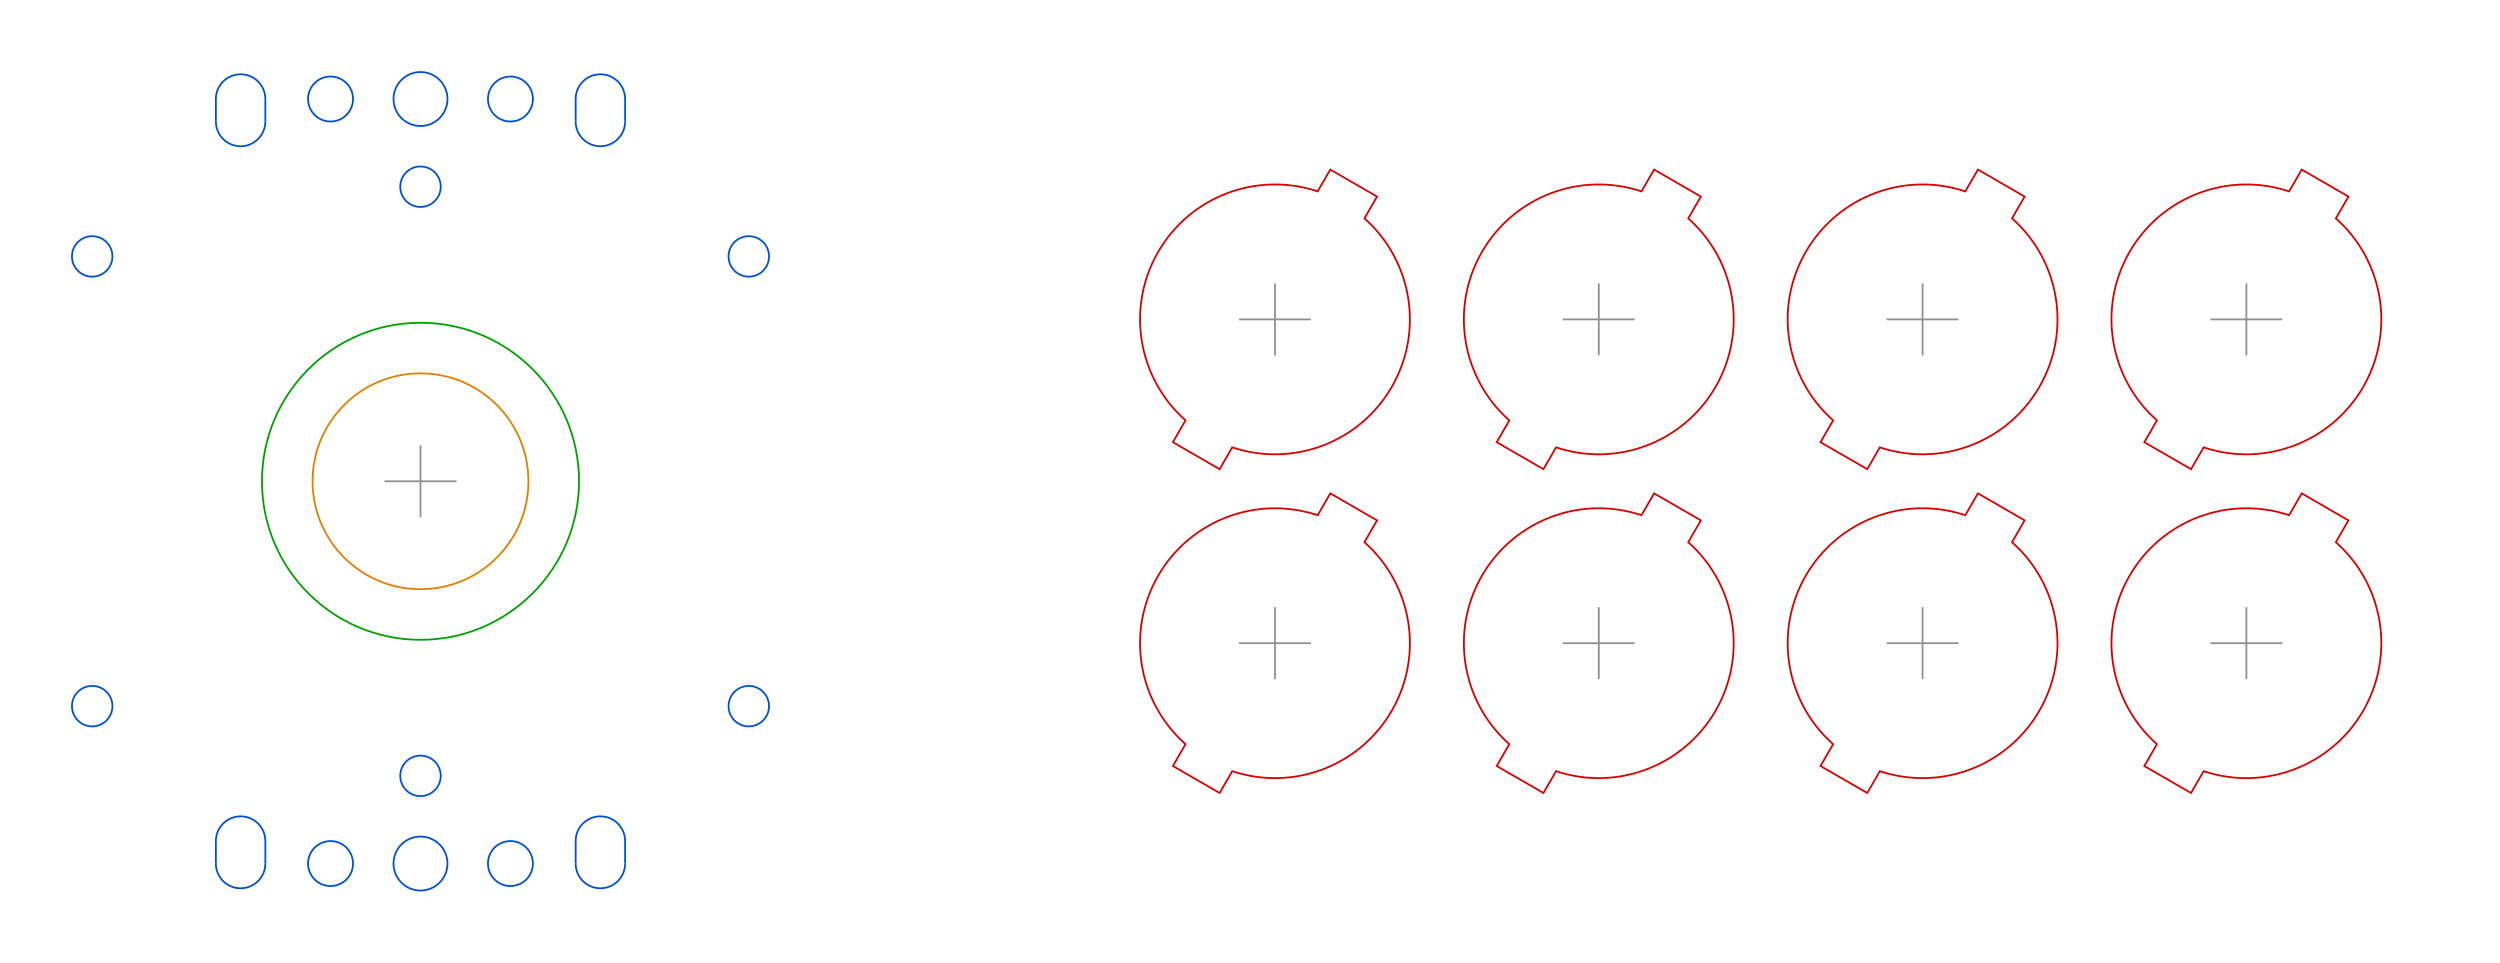
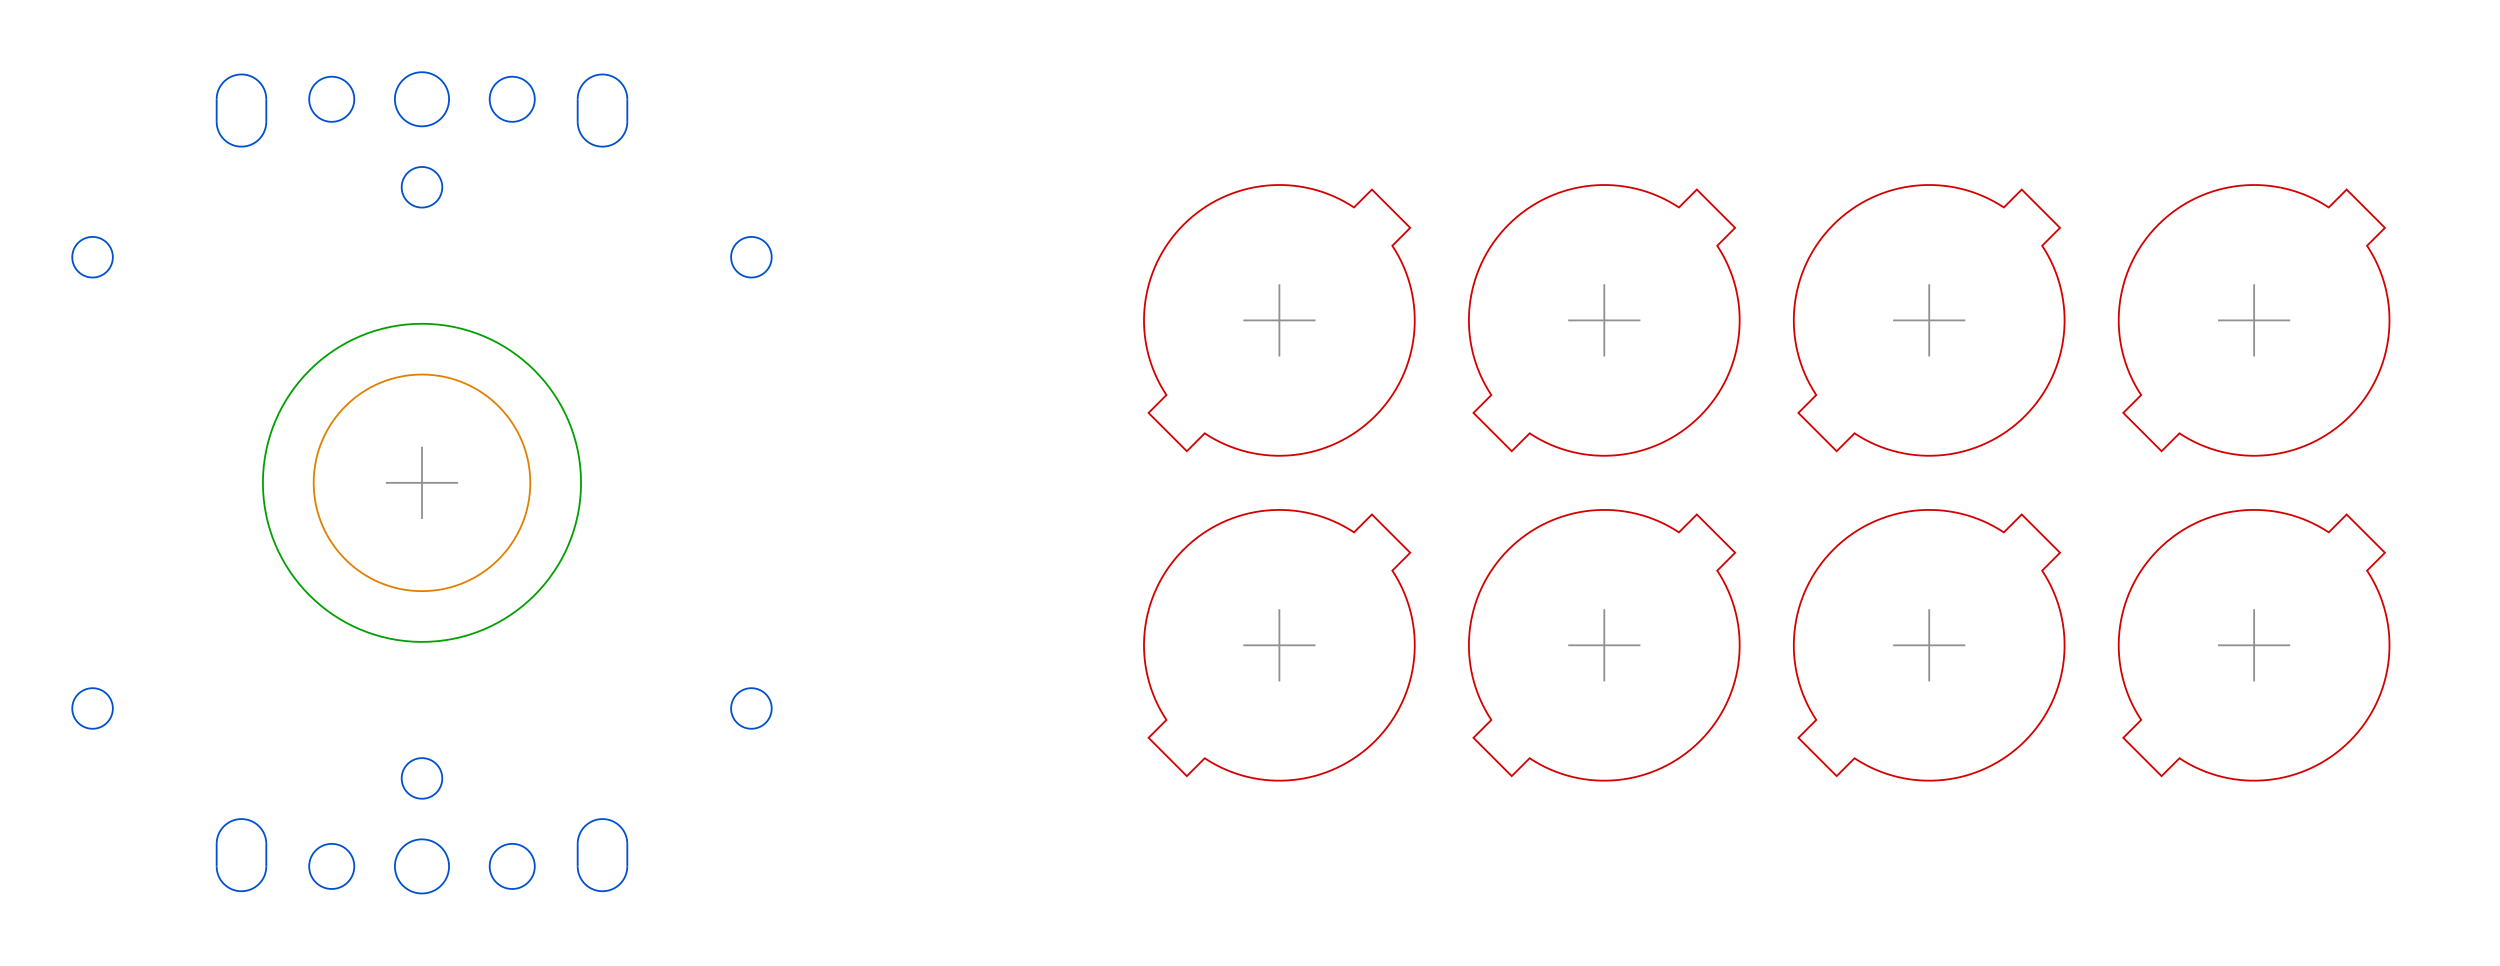
- <svg xmlns="http://www.w3.org/2000/svg" version="1.1" width="277.9mm" height="107mm" viewBox="0 0 277.946 107">
+ <svg xmlns="http://www.w3.org/2000/svg" version="1.1" width="277mm" height="107mm" viewBox="0 0 276.987 107">
  <g id="BUTTONS" fill="none" stroke="#d40000" stroke-width="0.2">
-     <path d="M 146.5 57.272 A 15 15 0 0 0 131.804 82.728 L 130.402 85.155 L 135.598 88.155 L 137 85.728 A 15 15 0 0 0 151.696 60.272 L 153.098 57.845 L 147.902 54.845 L 146.5 57.272 Z" />
-     <path d="M 146.5 21.272 A 15 15 0 0 0 131.804 46.728 L 130.402 49.155 L 135.598 52.155 L 137 49.728 A 15 15 0 0 0 151.696 24.272 L 153.098 21.845 L 147.902 18.845 L 146.5 21.272 Z" />
-     <path d="M 182.5 57.272 A 15 15 0 0 0 167.804 82.728 L 166.402 85.155 L 171.598 88.155 L 173 85.728 A 15 15 0 0 0 187.696 60.272 L 189.098 57.845 L 183.902 54.845 L 182.5 57.272 Z" />
-     <path d="M 182.5 21.272 A 15 15 0 0 0 167.804 46.728 L 166.402 49.155 L 171.598 52.155 L 173 49.728 A 15 15 0 0 0 187.696 24.272 L 189.098 21.845 L 183.902 18.845 L 182.5 21.272 Z" />
-     <path d="M 218.5 57.272 A 15 15 0 0 0 203.804 82.728 L 202.402 85.155 L 207.598 88.155 L 209 85.728 A 15 15 0 0 0 223.696 60.272 L 225.098 57.845 L 219.902 54.845 L 218.5 57.272 Z" />
-     <path d="M 218.5 21.272 A 15 15 0 0 0 203.804 46.728 L 202.402 49.155 L 207.598 52.155 L 209 49.728 A 15 15 0 0 0 223.696 24.272 L 225.098 21.845 L 219.902 18.845 L 218.5 21.272 Z" />
-     <path d="M 254.5 57.272 A 15 15 0 0 0 239.804 82.728 L 238.402 85.155 L 243.598 88.155 L 245 85.728 A 15 15 0 0 0 259.697 60.272 L 261.098 57.845 L 255.902 54.845 L 254.5 57.272 Z" />
-     <path d="M 254.5 21.272 A 15 15 0 0 0 239.804 46.728 L 238.402 49.155 L 243.598 52.155 L 245 49.728 A 15 15 0 0 0 259.697 24.272 L 261.098 21.845 L 255.902 18.845 L 254.5 21.272 Z" />
+     <path d="M 150.021 58.986 A 15 15 0 0 0 129.236 79.771 L 127.254 81.753 L 131.497 85.996 L 133.479 84.014 A 15 15 0 0 0 154.264 63.229 L 156.246 61.247 L 152.003 57.004 L 150.021 58.986 Z" />
+     <path d="M 150.021 22.986 A 15 15 0 0 0 129.236 43.771 L 127.254 45.753 L 131.497 49.996 L 133.479 48.014 A 15 15 0 0 0 154.264 27.229 L 156.246 25.247 L 152.003 21.004 L 150.021 22.986 Z" />
+     <path d="M 186.021 58.986 A 15 15 0 0 0 165.236 79.771 L 163.254 81.753 L 167.497 85.996 L 169.479 84.014 A 15 15 0 0 0 190.264 63.229 L 192.246 61.247 L 188.003 57.004 L 186.021 58.986 Z" />
+     <path d="M 186.021 22.986 A 15 15 0 0 0 165.236 43.771 L 163.254 45.753 L 167.497 49.996 L 169.479 48.014 A 15 15 0 0 0 190.264 27.229 L 192.246 25.247 L 188.003 21.004 L 186.021 22.986 Z" />
+     <path d="M 222.021 58.986 A 15 15 0 0 0 201.236 79.771 L 199.254 81.753 L 203.497 85.996 L 205.479 84.014 A 15 15 0 0 0 226.264 63.229 L 228.246 61.247 L 224.003 57.004 L 222.021 58.986 Z" />
+     <path d="M 222.021 22.986 A 15 15 0 0 0 201.236 43.771 L 199.254 45.753 L 203.497 49.996 L 205.479 48.014 A 15 15 0 0 0 226.264 27.229 L 228.246 25.247 L 224.003 21.004 L 222.021 22.986 Z" />
+     <path d="M 258.021 58.986 A 15 15 0 0 0 237.236 79.771 L 235.254 81.753 L 239.497 85.996 L 241.479 84.014 A 15 15 0 0 0 262.264 63.229 L 264.246 61.247 L 260.003 57.004 L 258.021 58.986 Z" />
+     <path d="M 258.021 22.986 A 15 15 0 0 0 237.236 43.771 L 235.254 45.753 L 239.497 49.996 L 241.479 48.014 A 15 15 0 0 0 262.264 27.229 L 264.246 25.247 L 260.003 21.004 L 258.021 22.986 Z" />
  </g>
  <g id="JOYSTICK_BORE_24" fill="none" stroke="#e08000" stroke-width="0.2">
    <circle cx="46.75" cy="53.5" r="12" />
  </g>
  <g id="JOYSTICK_BORE_35.25" fill="none" stroke="#00a000" stroke-width="0.2">
    <circle cx="46.75" cy="53.5" r="17.625" />
  </g>
  <g id="GL_PLATE_HOLES" fill="none" stroke="#0050d0" stroke-width="0.2">
    <circle cx="46.75" cy="11" r="3" />
    <circle cx="46.75" cy="96" r="3" />
    <circle cx="56.75" cy="11" r="2.5" />
    <circle cx="56.75" cy="96" r="2.5" />
    <circle cx="36.75" cy="11" r="2.5" />
    <circle cx="36.75" cy="96" r="2.5" />
    <circle cx="46.75" cy="20.75" r="2.25" />
    <circle cx="46.75" cy="86.25" r="2.25" />
    <circle cx="83.25" cy="28.5" r="2.25" />
    <circle cx="83.25" cy="78.5" r="2.25" />
    <circle cx="10.25" cy="28.5" r="2.25" />
    <circle cx="10.25" cy="78.5" r="2.25" />
    <line x1="64" y1="13.5" x2="64" y2="11" />
    <line x1="69.5" y1="13.5" x2="69.5" y2="11" />
    <path d="M 69.5 11 A 2.75 2.75 0 0 0 64 11" />
    <path d="M 64 13.5 A 2.75 2.75 0 0 0 69.5 13.5" />
    <line x1="69.5" y1="93.5" x2="69.5" y2="96" />
    <line x1="64" y1="93.5" x2="64" y2="96" />
    <path d="M 64 96 A 2.75 2.75 0 0 0 69.5 96" />
    <path d="M 69.5 93.5 A 2.75 2.75 0 0 0 64 93.5" />
    <line x1="24" y1="13.5" x2="24" y2="11" />
    <line x1="29.5" y1="13.5" x2="29.5" y2="11" />
    <path d="M 29.5 11 A 2.75 2.75 0 0 0 24 11" />
    <path d="M 24 13.5 A 2.75 2.75 0 0 0 29.5 13.5" />
    <line x1="29.5" y1="93.5" x2="29.5" y2="96" />
    <line x1="24" y1="93.5" x2="24" y2="96" />
    <path d="M 24 96 A 2.75 2.75 0 0 0 29.5 96" />
    <path d="M 29.5 93.5 A 2.75 2.75 0 0 0 24 93.5" />
  </g>
  <g id="REFERENCE" fill="none" stroke="#909090" stroke-width="0.2">
    <line x1="42.75" y1="53.5" x2="50.75" y2="53.5" />
    <line x1="46.75" y1="57.5" x2="46.75" y2="49.5" />
    <line x1="137.75" y1="71.5" x2="145.75" y2="71.5" />
    <line x1="141.75" y1="75.5" x2="141.75" y2="67.5" />
    <line x1="137.75" y1="35.5" x2="145.75" y2="35.5" />
    <line x1="141.75" y1="39.5" x2="141.75" y2="31.5" />
    <line x1="173.75" y1="71.5" x2="181.75" y2="71.5" />
    <line x1="177.75" y1="75.5" x2="177.75" y2="67.5" />
    <line x1="173.75" y1="35.5" x2="181.75" y2="35.5" />
    <line x1="177.75" y1="39.5" x2="177.75" y2="31.5" />
    <line x1="209.75" y1="71.5" x2="217.75" y2="71.5" />
    <line x1="213.75" y1="75.5" x2="213.75" y2="67.5" />
    <line x1="209.75" y1="35.5" x2="217.75" y2="35.5" />
    <line x1="213.75" y1="39.5" x2="213.75" y2="31.5" />
    <line x1="245.75" y1="71.5" x2="253.75" y2="71.5" />
    <line x1="249.75" y1="75.5" x2="249.75" y2="67.5" />
    <line x1="245.75" y1="35.5" x2="253.75" y2="35.5" />
    <line x1="249.75" y1="39.5" x2="249.75" y2="31.5" />
  </g>
</svg>
